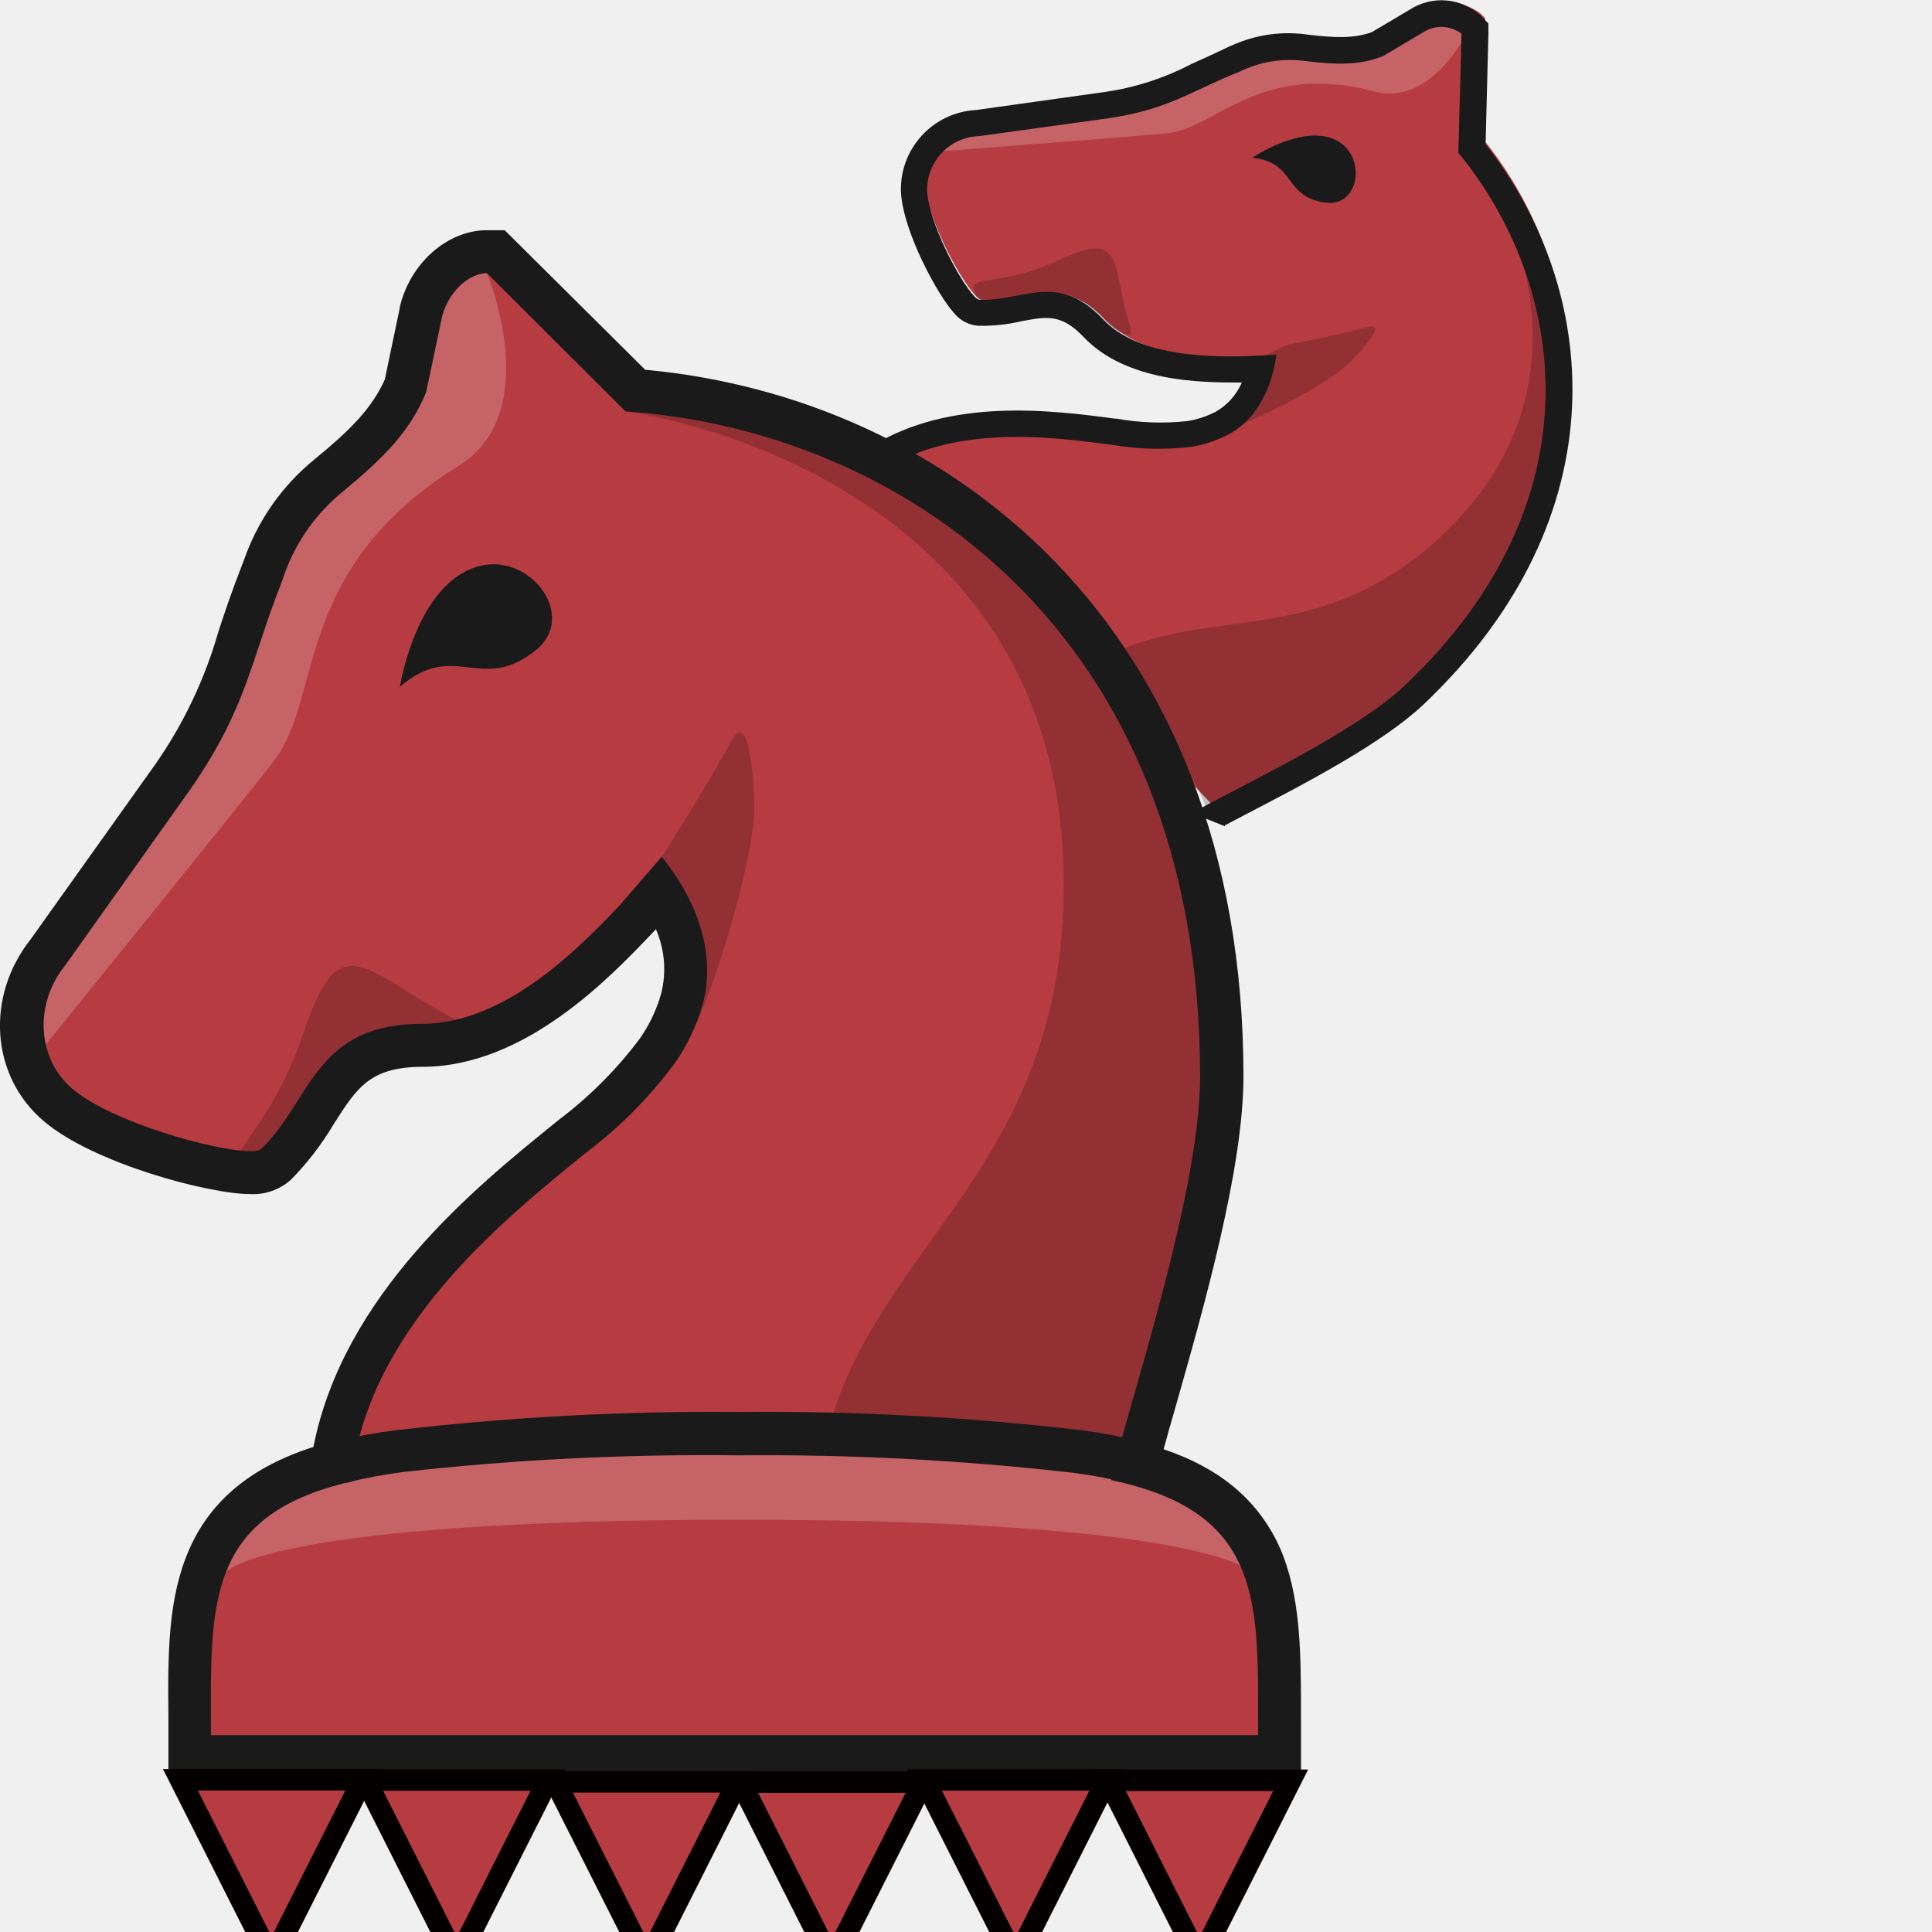
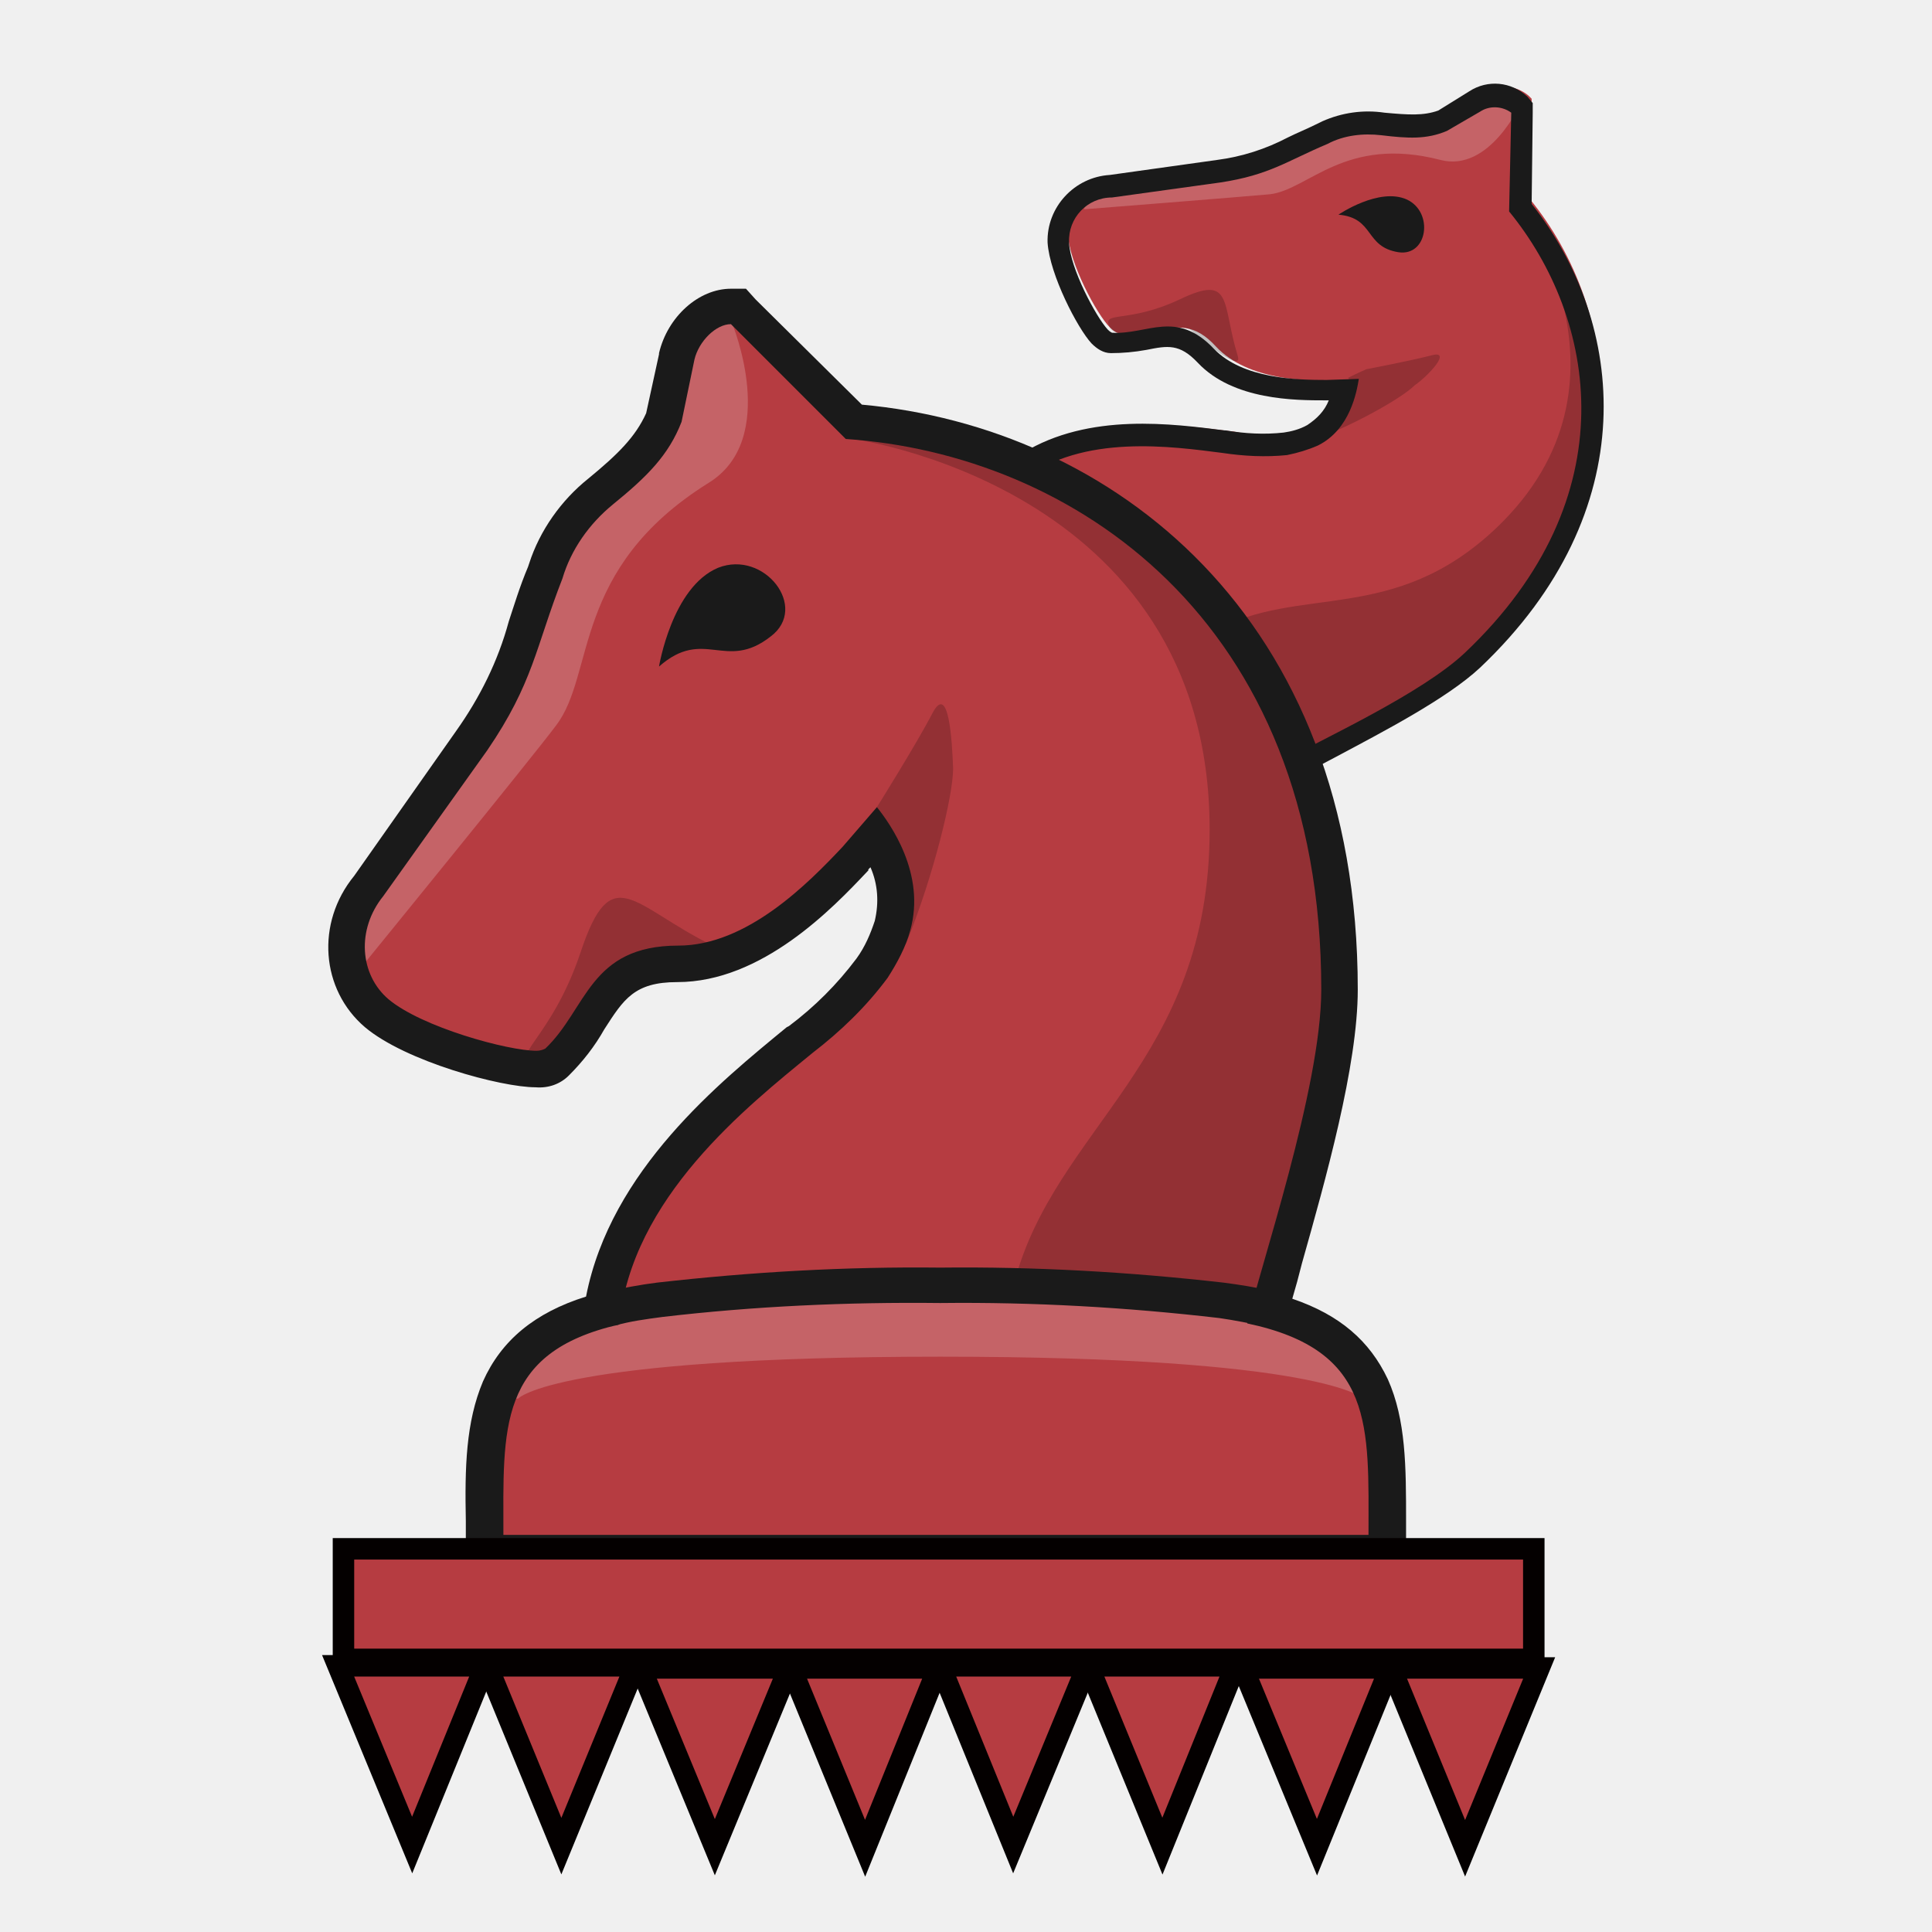
- <svg xmlns="http://www.w3.org/2000/svg" viewBox="0 0 180 180">
-   <defs>
-     <style>.cls-1,.cls-9{fill:#b63c41;}.cls-2,.cls-5{opacity:0.2;}.cls-3,.cls-6{fill:#fff;}.cls-4{fill:#1a1a1a;}.cls-5,.cls-8{fill:#040000;}.cls-5,.cls-6,.cls-8{isolation:isolate;}.cls-6,.cls-7,.cls-8{opacity:0.2;}.cls-9{stroke:#040000;stroke-miterlimit:10;stroke-width:2px;}</style>
-   </defs>
-   <g id="Layer_2" data-name="Layer 2">
-     <g id="Layer_1-2" data-name="Layer 1">
-       <path class="cls-1" d="M113.37,75.43c.88-.49,2-1.08,3.3-1.75,5.19-2.7,12.3-6.4,16-9.87C141.3,55.62,146,46,146.17,36a36,36,0,0,0-8.09-23.17l.29-10.66V1.69L138,1.32A4.28,4.28,0,0,0,133,1l-3.65,2.23c-1.94.73-3.85.68-6.66.33a11.61,11.61,0,0,0-6.39,1l-.25.1c-1.39.56-2.56,1.11-3.59,1.58a26.42,26.42,0,0,1-8.25,2.67L92.06,10.54a6.21,6.21,0,0,0-5.93,6.38c.18,3.3,3.24,9,4.7,10.56a2.08,2.08,0,0,0,1.36.74,14.79,14.79,0,0,0,3.69-.39c2.56-.48,4.42-.82,6.92,1.79,3.65,3.86,10.33,3.88,13.53,3.89h0l2-.09a7.78,7.78,0,0,1-3.64,5.11,9.91,9.91,0,0,1-3.08,1,24.48,24.48,0,0,1-6.89-.19l-.15,0c-5.84-.78-15.52-2.09-22.64,2.9" />
-       <g class="cls-2">
-         <path class="cls-3" d="M128.11,8.53c5.59,1.47,9.06-6.39,9.06-6.39a3.05,3.05,0,0,0-3.86-.54l-3.68,2.25c-2.08.79-4.07.75-7,.39a10.93,10.93,0,0,0-6.07.9l-.25.11c-1.37.55-2.48,1.07-3.55,1.56a27.41,27.41,0,0,1-8.4,2.73L92.21,11.27h-.39A3.64,3.64,0,0,0,88,14.07s18.33-1.39,20.83-1.67C113.35,11.9,117.38,5.7,128.11,8.53Z" />
+ <svg xmlns="http://www.w3.org/2000/svg" version="1.1" id="Layer_1" x="0px" y="0px" viewBox="0 0 180 180" style="enable-background:new 0 0 180 180;" xml:space="preserve">
+   <style type="text/css">
+ 	.st0{fill:#B63C41;}
+ 	.st1{opacity:0.2;}
+ 	.st2{fill:#FFFFFF;}
+ 	.st3{fill:#1A1A1A;}
+ 	.st4{opacity:0.2;fill:#040000;enable-background:new    ;}
+ 	.st5{opacity:0.2;fill:#FFFFFF;enable-background:new    ;}
+ 	.st6{fill:#B63C41;stroke:#040000;stroke-width:2;stroke-miterlimit:10;}
+ </style>
+   <g id="Layer_2">
+     <g id="Layer_1-2">
+       <path class="st0" d="M122,70.3c0.7-0.4,1.7-0.9,2.7-1.4c4.3-2.2,10.2-5.3,13.3-8.2c7.1-6.8,11-14.7,11.2-23    c0.1-7-2.3-13.8-6.7-19.2l0.2-8.8V9.2l-0.3-0.3c-1.2-1-2.9-1.1-4.2-0.2l-3,1.8c-1.6,0.6-3.2,0.6-5.5,0.3c-1.8-0.2-3.6,0.1-5.3,0.8    l-0.2,0.1c-1.2,0.5-2.1,0.9-3,1.3c-2.1,1.1-4.4,1.9-6.8,2.2l-10,1.3c-2.8,0.1-5,2.5-4.9,5.3c0.1,2.7,2.7,7.5,3.9,8.7    c0.3,0.3,0.7,0.6,1.1,0.6c1,0,2.1-0.1,3.1-0.3c2.1-0.4,3.7-0.7,5.7,1.5c3,3.2,8.6,3.2,11.2,3.2l0,0l1.7-0.1    c-0.4,1.8-1.5,3.3-3,4.2c-0.8,0.4-1.7,0.7-2.6,0.8c-1.9,0.2-3.8,0.2-5.7-0.2h-0.1c-4.8-0.6-12.8-1.7-18.7,2.4" />
+       <g class="st1">
+         <path class="st2" d="M134.2,14.9c4.6,1.2,7.5-5.3,7.5-5.3c-0.8-0.9-2.2-1.1-3.2-0.4l-3.1,1.9c-1.7,0.7-3.4,0.6-5.8,0.3     c-1.7-0.2-3.5,0-5,0.7l-0.2,0.1c-1.1,0.5-2.1,0.9-2.9,1.3c-2.2,1.1-4.5,1.9-7,2.3l-10,1.4h-0.3c-1.5-0.1-2.8,0.9-3.2,2.3     c0,0,15.2-1.2,17.3-1.4C121.9,17.7,125.3,12.6,134.2,14.9z" />
      </g>
-       <path class="cls-4" d="M124.36,13c-3.13-1.42-7.69,1.7-7.69,1.7,4.09.4,2.87,3.61,6.76,4.17C126.7,19.39,127.43,14.42,124.36,13Z" />
-       <path class="cls-5" d="M127.23,30.51c-2.31.66-7.33,1.62-7.33,1.62s-.83.39-2,1c0,0,1,.82-1.79,3.76-.72.77-3,3.66-1.46,3.06,4.57-1.77,9.45-4.59,10.78-5.88S129.53,29.85,127.23,30.51Z" />
-       <path class="cls-5" d="M136.85,13.28s14.85,20.19-2.43,36.53c-11.57,10.94-22.07,6.3-31.78,11.6,0,0,8,8.62,9.82,14.1,0,0,14.83-6.34,21.34-12.5C140.46,56.71,156,32.47,136.85,13.28Z" />
-       <path class="cls-5" d="M105.31,30.49c-1.84-5.9-.44-9.14-6.56-6.29-5.93,2.75-8.86,1.21-7.88,3.18s7.86-.94,9.21.32S106,32.7,105.31,30.49Z" />
-       <path class="cls-4" d="M103.66,41.45a25.53,25.53,0,0,0,7.25.19,11.33,11.33,0,0,0,3.45-1.11c3.58-1.86,4.39-6.08,4.56-7.48l-3.56.16c-3.41,0-9.4-.09-12.66-3.52-4.23-4.43-7.45-1.59-11.44-1.76a1,1,0,0,1-.51-.36c-1.37-1.44-4.22-6.84-4.37-9.78a5,5,0,0,1,4.85-5.11L103.41,11c5.55-.86,7.44-2.46,12.09-4.33a10.65,10.65,0,0,1,6-1c3,.37,5.11.44,7.35-.44L132.61,3a3.12,3.12,0,0,1,3.56.14v0h0l-.3,11.1c9.82,11.9,13.51,32.1-5,49.64-4.79,4.53-16.22,9.78-19.81,11.88l3.06,1.22,0-.09,2.24-1.17c5.26-2.74,12.45-6.48,16.25-10.07,18.61-17.64,16.39-38.75,5.8-52.22l.26-10.24,0-1-.71-.74a5.42,5.42,0,0,0-6.57-.58l0,0L127.8,3c-1.68.59-3.36.54-6,.22a12.66,12.66,0,0,0-7,1l-.25.1C113.15,5,112,5.5,110.93,6A25.2,25.2,0,0,1,103,8.56L90.94,10.25a7.39,7.39,0,0,0-7,7.65c.2,3.68,3.43,9.63,5,11.33a3.21,3.21,0,0,0,2.18,1.12,16.12,16.12,0,0,0,4-.41c2.42-.46,3.75-.71,5.81,1.43,4,4.24,11,4.26,14.41,4.27h.36a5.8,5.8,0,0,1-2.45,2.73,8.62,8.62,0,0,1-2.7.87A23.26,23.26,0,0,1,104,39l-.15,0c-5.81-.77-15.27-2-22.68,2.59l0,3C88,39.29,98,40.71,103.66,41.45Z" />
-       <path class="cls-1" d="M46.18,23.43h-.83c-2.72,0-5.43,2.48-6.16,5.64L37.74,36c-1.32,3.14-3.54,5.36-7.13,8.32A19.11,19.11,0,0,0,24.55,53l-.17.42c-.9,2.29-1.56,4.3-2.16,6.07A43.52,43.52,0,0,1,16.11,72.3L4.48,88.68C.86,93.19,1.26,99.44,5.4,103s14.4,6.3,17.9,6.3a3.33,3.33,0,0,0,2.42-.78,24.61,24.61,0,0,0,3.7-4.85c2.31-3.6,4-6.2,9.93-6.23,8.73,0,16.28-8,19.91-11.76h0l2.18-2.52c1.46,2.33,3.14,6.13,2,10.11A16.42,16.42,0,0,1,61.14,98a40.16,40.16,0,0,1-8,8l-.19.16c-7.52,6.08-20,16.15-22.08,30.28-13.33,3.64-13.3,12.93-13.27,23.62v3.61H119.21v-3.6c0-10.69.06-20-13.28-23.63.41-1.59,1-3.64,1.64-5.9,2.63-9.24,6.24-21.9,6.24-30.2,0-19.56-6.19-36-17.89-47.47A59,59,0,0,0,59.16,36.39L46.77,24Z" />
-       <path class="cls-6" d="M68.82,141.59c43.07,0,47.54,4.75,47.54,4.75H117C115,136.16,92.46,135,92.46,135H45.35s-23.36.81-24.66,11.3h.59S25.75,141.59,68.82,141.59Z" />
-       <g class="cls-7">
-         <path class="cls-3" d="M42.75,43.39c8.06-5,2.6-18,2.6-18a5,5,0,0,0-5,4l-1.46,6.92c-1.41,3.38-3.71,5.7-7.46,8.8a18.12,18.12,0,0,0-5.76,8.26l-.16.42c-.89,2.26-1.52,4.17-2.14,6a44.32,44.32,0,0,1-6.22,13.1L5.53,89.32c-.15.15-.3.31-.44.47a6,6,0,0,0-1,7.74s19-23.45,21.51-26.74C30.11,64.81,27.27,53,42.75,43.39Z" />
+       <path class="st3" d="M131.1,18.6c-2.6-1.2-6.4,1.4-6.4,1.4c3.4,0.3,2.4,3,5.6,3.5C133,23.9,133.6,19.8,131.1,18.6z" />
+       <path class="st4" d="M133.4,33.1c-1.9,0.5-6.1,1.3-6.1,1.3s-0.7,0.3-1.7,0.8c0,0,0.8,0.7-1.5,3.1c-0.6,0.6-2.5,3-1.2,2.5    c3.8-1.5,7.8-3.8,8.9-4.9C133.1,35,135.3,32.6,133.4,33.1z" />
+       <path class="st4" d="M141.4,18.9c0,0,12.3,16.7-2,30.3c-9.6,9.1-18.3,5.2-26.3,9.6c0,0,6.6,7.1,8.1,11.7c0,0,12.3-5.3,17.7-10.4    C144.3,54.9,157.2,34.7,141.4,18.9z" />
+       <path class="st4" d="M115.3,33.1c-1.5-4.9-0.4-7.6-5.4-5.2c-4.9,2.3-7.3,1-6.5,2.6c0.8,1.6,6.5-0.8,7.6,0.3    C112.1,31.8,115.9,34.9,115.3,33.1z" />
+       <path class="st3" d="M113.9,42.2c2,0.3,4,0.4,6,0.2c1-0.2,2-0.5,2.9-0.9c3-1.5,3.6-5,3.8-6.2l-3,0.1c-2.8,0-7.8-0.1-10.5-2.9    c-3.5-3.7-6.2-1.3-9.5-1.5c-0.2-0.1-0.3-0.2-0.4-0.3c-1.1-1.2-3.5-5.7-3.6-8.1c-0.1-2.3,1.7-4.2,4-4.2l10.1-1.4    c4.6-0.7,6.2-2,10-3.6c1.5-0.8,3.3-1,5-0.8c2.5,0.3,4.2,0.4,6.1-0.4l3.1-1.8c0.9-0.6,2.1-0.5,2.9,0.1l0,0l0,0l-0.2,9.2    c8.1,9.9,11.2,26.6-4.1,41.1c-4,3.8-13.4,8.1-16.4,9.8l2.5,1c0,0,0,0,0-0.1l1.9-1c4.3-2.3,10.3-5.4,13.4-8.3    c15.4-14.6,13.6-32.1,4.8-43.2l0.1-8.5V9.6L142.3,9c-1.5-1.4-3.7-1.6-5.4-0.5l0,0l-2.9,1.8c-1.4,0.5-2.8,0.4-5,0.2    c-2-0.3-4,0-5.8,0.8l-0.2,0.1c-1.2,0.6-2.2,1-3,1.4c-2.1,1.1-4.3,1.8-6.6,2.1l-10,1.4c-3.3,0.2-5.9,3-5.8,6.3c0.2,3,2.8,8,4.1,9.4    c0.5,0.5,1.1,0.9,1.8,0.9c1.1,0,2.2-0.1,3.3-0.3c2-0.4,3.1-0.6,4.8,1.2c3.3,3.5,9.1,3.5,11.9,3.5h0.3c-0.4,1-1.1,1.7-2,2.3    c-0.7,0.4-1.5,0.6-2.2,0.7c-1.8,0.2-3.6,0.1-5.4-0.2h-0.1c-4.8-0.6-12.6-1.7-18.8,2.1v2.5C100.9,40.4,109.2,41.6,113.9,42.2z" />
+       <path class="st0" d="M68.8,28.5h-0.7c-2.3,0-4.5,2.1-5.1,4.7l-1.2,5.7c-1.1,2.6-2.9,4.4-5.9,6.9c-2.3,1.9-4,4.4-5,7.2l-0.1,0.3    c-0.7,1.9-1.3,3.6-1.8,5c-1.1,3.8-2.8,7.4-5.1,10.6l-9.7,13.6c-3,3.7-2.7,8.9,0.8,11.8c3.4,2.9,11.9,5.2,14.8,5.2    c0.7,0.1,1.4-0.2,2-0.6c1.2-1.2,2.2-2.6,3.1-4c1.9-3,3.3-5.1,8.2-5.2c7.2,0,13.5-6.6,16.5-9.7l0,0l1.8-2.1    c1.2,1.9,2.6,5.1,1.7,8.4c-0.4,1.4-1.1,2.8-1.9,4c-1.9,2.5-4.1,4.7-6.6,6.6L74.4,97c-6.2,5-16.6,13.4-18.3,25.1    c-11,3-11,10.7-11,19.6v3h84.2v-3c0-8.9,0-16.6-11-19.6c0.3-1.3,0.8-3,1.4-4.9c2.2-7.7,5.2-18.1,5.2-25c0-16.2-5.1-29.8-14.8-39.3    c-8.2-8-19-12.8-30.4-13.7L69.3,29L68.8,28.5z" />
+       <path class="st5" d="M87.6,126.4c35.7,0,39.4,3.9,39.4,3.9h0.5c-1.6-8.4-20.3-9.4-20.3-9.4h-39c0,0-19.3,0.7-20.4,9.4h0.5    C48.2,130.3,51.9,126.4,87.6,126.4z" />
+       <g class="st1">
+         <path class="st2" d="M66,45c6.7-4.1,2.2-14.9,2.2-14.9c-2,0-3.7,1.4-4.1,3.3l-1.2,5.7c-1.2,2.8-3.1,4.7-6.2,7.3     c-2.2,1.8-3.9,4.2-4.8,6.8l-0.1,0.3c-0.7,1.9-1.3,3.5-1.8,5c-1.1,3.9-2.9,7.5-5.2,10.8l-9.6,13.6c-0.1,0.1-0.2,0.3-0.4,0.4     c-1.8,1.6-2.2,4.3-0.8,6.4c0,0,15.8-19.4,17.8-22.1C55.5,62.8,53.2,53,66,45z" />
      </g>
-       <path class="cls-4" d="M43.89,53C38.66,55.09,37.25,64,37.25,64c5.08-4.42,7.53.65,12.59-3.36C54.11,57.34,49,50.85,43.89,53Z" />
-       <path class="cls-8" d="M68,69.25c-1.82,3.49-6.33,10.57-6.33,10.57s-.47,1.43-1,3.46c0,0,2.08-.23,2.47,6.39.1,1.72.93,7.76,2,5.18,3-7.44,5.18-16.44,5.14-19.49S69.79,65.76,68,69.25Z" />
-       <path class="cls-8" d="M58.28,38.33S99.11,43.4,99.11,82.44c0,26.14-17.38,33.44-22,51,0,0,19.33.15,27.88,4.19,0,0,9.18-24.84,9.18-39.56C114.16,83,102.72,37.18,58.28,38.33Z" />
-       <path class="cls-8" d="M43.23,95.38c-9.11-4.47-11.41-9.79-14.91.72-3.4,10.18-8.55,11.93-5.09,13S31,98.65,34,98.46,46.64,97.05,43.23,95.38Z" />
-       <path class="cls-4" d="M45.35,25.43l12.93,12.9c25.26,1.71,53.53,20.1,53.53,62,0,11.12-7,31.49-8.29,37.57,14.39,3,13.69,11.63,13.69,23.76H19.65c0-12-.68-20.47,13.08-23.63,1.38-14.19,14.38-24.54,21.72-30.52a41.27,41.27,0,0,0,8.41-8.44,18.21,18.21,0,0,0,2.57-5.37c1.82-6.37-2.3-12.09-3.78-13.88l-3.83,4.43C54,88.3,47.11,95.36,39.34,95.39c-10.05,0-10.29,7.09-15,11.65a1.65,1.65,0,0,1-1,.21c-3.27,0-12.92-2.68-16.61-5.82-3.22-2.74-3.64-7.82-.62-11.54l11.7-16.46c5.23-7.6,5.46-11.65,8.48-19.32a17.46,17.46,0,0,1,5.64-8.3c3.81-3.15,6.28-5.61,7.77-9.27l1.48-7c.5-2.16,2.39-4.09,4.21-4.09m1.66-4h-1.7c-3.68,0-7.16,3.09-8.11,7.19v.08l-1.39,6.64C34.67,38,32.71,40,29.36,42.75a21,21,0,0,0-6.66,9.51l-.16.41c-.92,2.34-1.6,4.37-2.19,6.17a41.55,41.55,0,0,1-5.86,12.34L2.88,87.48c-4.25,5.35-3.77,12.79,1.23,17,4.6,3.91,15.36,6.77,19.2,6.77a5.29,5.29,0,0,0,3.8-1.34,27.34,27.34,0,0,0,4-5.21c2.18-3.41,3.38-5.28,8.25-5.31C48.94,99.39,56.89,91,60.71,87l.07-.07.06-.07.27-.29a9.3,9.3,0,0,1,.49,6,13.94,13.94,0,0,1-2,4.21A38.11,38.11,0,0,1,52,104.38l-.19.16C44.25,110.64,32,120.6,29.2,134.81c-5.78,1.84-9.58,5-11.57,9.54s-2,9.68-1.94,15.66v5.6H121.21V160c0-6.07,0-11.32-2-15.88-2-4.32-5.44-7.28-10.8-9.1.33-1.2.71-2.56,1.13-4,2.66-9.36,6.31-22.17,6.31-30.75,0-42.1-27.74-63.26-55.74-65.82L48.18,22.6,47,21.43Z" />
-       <path class="cls-4" d="M68.82,135.59a252.74,252.74,0,0,1,31.36,1.65,44.94,44.94,0,0,1,5.17,1l.66-4a47.93,47.93,0,0,0-5.32-1,255.07,255.07,0,0,0-31.87-1.69h0A255.12,255.12,0,0,0,37,133.24a48,48,0,0,0-5.58,1l.82,3.91a44.74,44.74,0,0,1,5.26-1A252.77,252.77,0,0,1,68.82,135.59Z" />
-       <polygon class="cls-9" points="25.3 182.64 33.8 165.82 16.81 165.82 25.3 182.64" />
-       <polygon class="cls-9" points="42.56 182.67 51.06 165.84 34.07 165.84 42.56 182.67" />
-       <polygon class="cls-9" points="60.25 182.84 68.74 166.01 51.75 166.01 60.25 182.84" />
-       <polygon class="cls-9" points="77.5 182.87 86 166.04 69.01 166.04 77.5 182.87" />
-       <polygon class="cls-9" points="94.63 182.66 103.12 165.83 86.13 165.83 94.63 182.66" />
-       <polygon class="cls-9" points="111.75 182.69 120.25 165.86 103.26 165.86 111.75 182.69" />
+       <path class="st3" d="M66.9,52.9c-4.3,1.8-5.5,9.2-5.5,9.2c4.2-3.7,6.2,0.5,10.4-2.8C75.4,56.6,71.2,51.2,66.9,52.9z" />
+       <path class="st4" d="M86.9,66.4c-1.5,2.9-5.2,8.8-5.2,8.8s-0.4,1.2-0.9,2.9c0,0,1.7-0.2,2,5.3c0.1,1.4,0.8,6.4,1.7,4.3    c2.5-6.2,4.3-13.6,4.3-16.1C88.7,69,88.4,63.6,86.9,66.4z" />
+       <path class="st4" d="M78.9,40.8c0,0,33.8,4.2,33.8,36.5c0,21.6-14.4,27.7-18.2,42.2c0,0,16,0.1,23.1,3.5c0,0,7.6-20.6,7.6-32.8    C125.1,77.8,115.7,39.9,78.9,40.8z" />
+       <path class="st4" d="M66.4,88.1c-7.5-3.7-9.4-8.1-12.3,0.6c-2.8,8.4-7.1,9.9-4.2,10.8c2.9,0.9,6.4-8.7,8.9-8.8    C61.3,90.6,69.2,89.5,66.4,88.1z" />
+       <path class="st3" d="M68.1,30.2l10.7,10.7c20.9,1.4,44.3,16.6,44.3,51.3c0,9.2-5.8,26.1-6.9,31.1c11.9,2.5,11.3,9.6,11.3,19.7    H46.9c0-9.9-0.6-17,10.8-19.6c1.1-11.8,11.9-20.3,18-25.3c2.6-2,5-4.3,7-7c0.9-1.4,1.7-2.9,2.1-4.4c1.5-5.3-1.9-10-3.1-11.5    l-3.2,3.7c-3.2,3.4-8.9,9.2-15.3,9.2c-8.3,0-8.5,5.9-12.4,9.6c-0.2,0.1-0.5,0.2-0.8,0.2c-2.7,0-10.7-2.2-13.8-4.8    c-2.7-2.3-3-6.5-0.5-9.6l9.7-13.6c4.3-6.3,4.5-9.6,7-16c0.8-2.7,2.5-5.1,4.7-6.9c3.2-2.6,5.2-4.6,6.4-7.7l1.2-5.8    C65.1,31.8,66.7,30.2,68.1,30.2 M69.5,26.9h-1.4c-3,0-5.9,2.6-6.7,6v0.1l-1.2,5.5c-1,2.2-2.6,3.8-5.4,6.1c-2.5,2-4.5,4.8-5.5,7.9    l-0.1,0.3c-0.8,1.9-1.3,3.6-1.8,5.1c-1,3.7-2.7,7.1-4.9,10.2L33,81.6c-3.6,4.4-3.1,10.6,1,14.1c3.8,3.2,12.7,5.6,15.9,5.6    c1.2,0.1,2.3-0.3,3.1-1.1c1.3-1.3,2.4-2.7,3.3-4.3c1.8-2.8,2.8-4.4,6.8-4.4c7.9,0,14.5-6.9,17.7-10.3l0.1-0.1l0-0.1l0.2-0.2    c0.7,1.6,0.8,3.3,0.4,5c-0.4,1.2-0.9,2.4-1.7,3.5c-1.8,2.4-3.9,4.5-6.3,6.3l-0.2,0.1c-6.2,5.1-16.4,13.3-18.7,25.1    c-4.8,1.5-7.9,4.1-9.6,7.9c-1.6,3.8-1.7,8-1.6,13v4.6H131v-4.6c0-5,0-9.4-1.7-13.2c-1.7-3.6-4.5-6-8.9-7.5c0.3-1,0.6-2.1,0.9-3.3    c2.2-7.8,5.2-18.4,5.2-25.5c0-34.9-23-52.4-46.2-54.5l-9.9-9.8L69.5,26.9L69.5,26.9z" />
+       <path class="st3" d="M87.6,121.4c8.7-0.1,17.4,0.4,26,1.4c1.4,0.2,2.9,0.5,4.3,0.8l0.5-3.3c-1.5-0.4-2.9-0.6-4.4-0.8    c-8.8-1-17.6-1.5-26.4-1.4l0,0c-8.8-0.1-17.6,0.4-26.4,1.4c-1.6,0.2-3.1,0.5-4.6,0.8l0.7,3.2c1.4-0.4,2.9-0.6,4.4-0.8    C70.2,121.7,78.9,121.3,87.6,121.4z" />
+       <rect x="32" y="144.3" class="st6" width="110.9" height="10.3" />
+       <polygon class="st6" points="38.4,171.9 45.2,155.2 31.5,155.2   " />
+       <polygon class="st6" points="52.3,172 59.2,155.2 45.4,155.2   " />
+       <polygon class="st6" points="66.6,172.1 73.5,155.4 59.7,155.4   " />
+       <polygon class="st6" points="80.6,172.2 87.4,155.4 73.7,155.4   " />
+       <polygon class="st6" points="94.4,171.9 101.3,155.2 87.6,155.2   " />
+       <polygon class="st6" points="108.3,172 115.1,155.2 101.4,155.2   " />
+       <polygon class="st6" points="122.7,172.1 129.5,155.4 115.8,155.4   " />
+       <polygon class="st6" points="136.5,172.2 143.4,155.4 129.6,155.4   " />
    </g>
  </g>
</svg>
